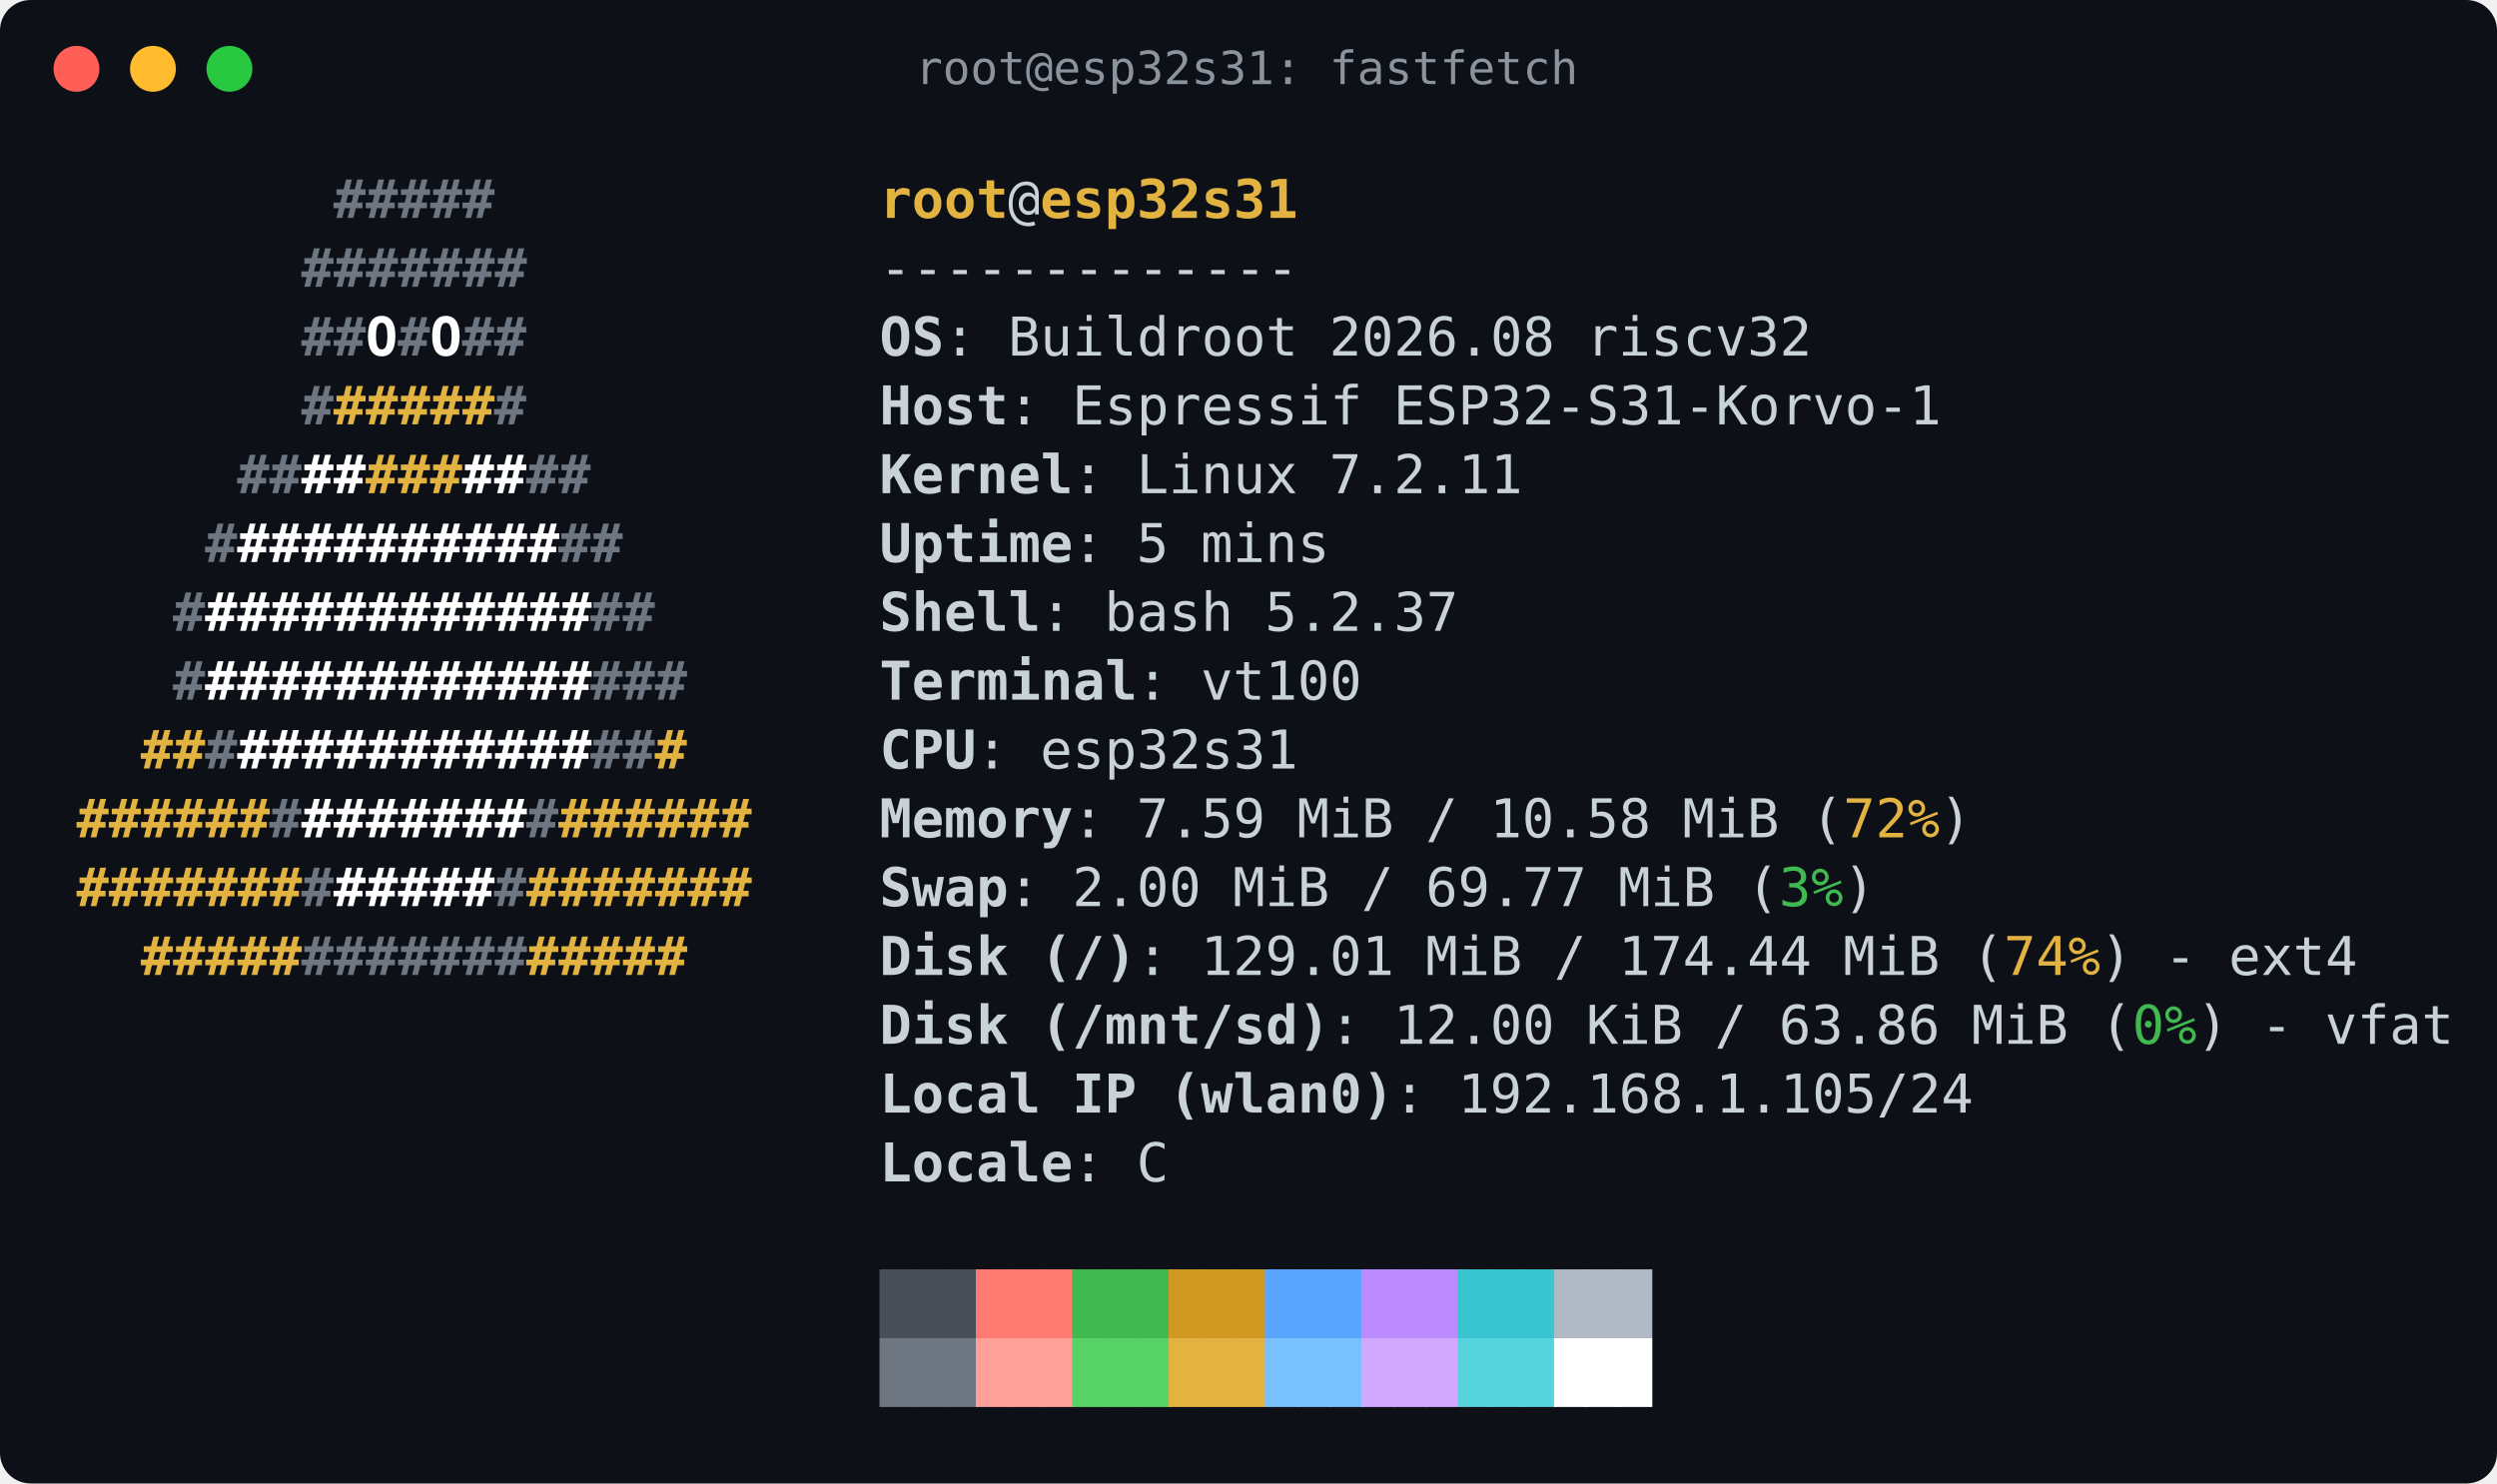
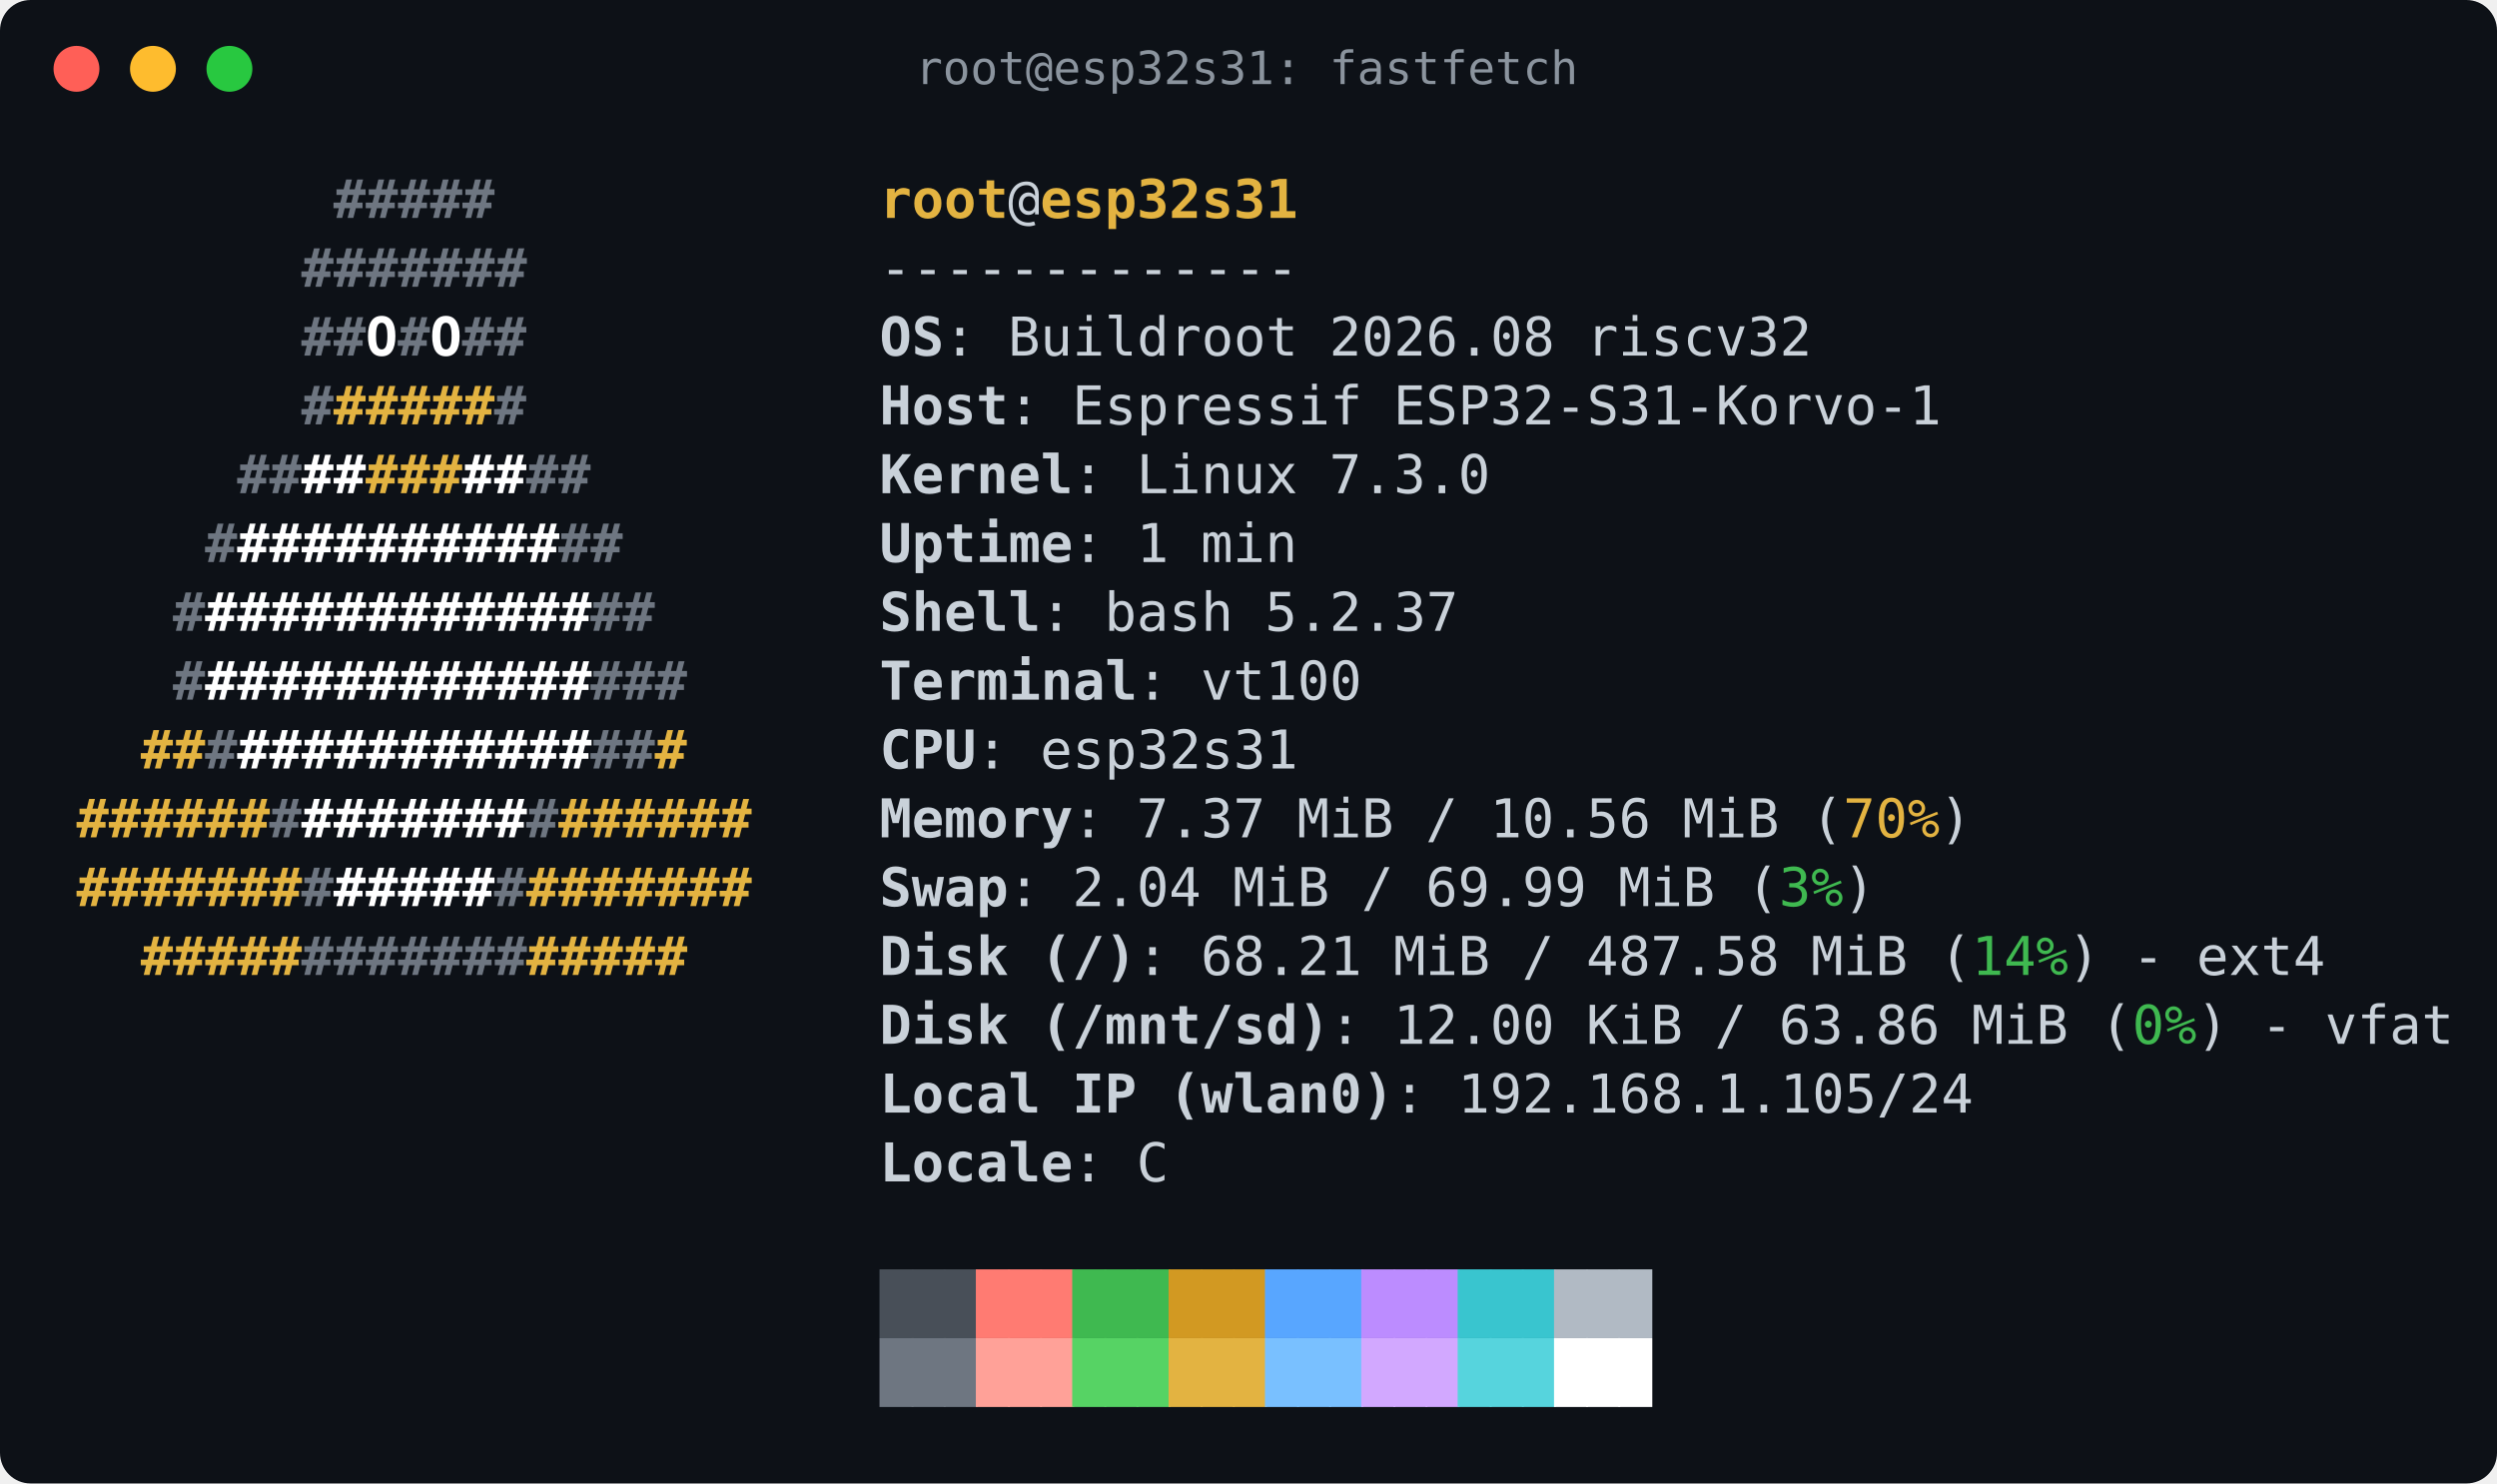
<svg xmlns="http://www.w3.org/2000/svg" width="653" height="388" viewBox="0 0 653 388">
  <rect width="100%" height="100%" rx="8" fill="#0d1117" />
  <circle cx="20" cy="18" r="6" fill="#ff5f57" />
  <circle cx="40" cy="18" r="6" fill="#febc2e" />
  <circle cx="60" cy="18" r="6" fill="#28c840" />
  <text x="326" y="22" fill="#8b949e" font-family="Menlo, Consolas, 'DejaVu Sans Mono', monospace" font-size="12" text-anchor="middle">root@esp32s31: fastfetch</text>
  <g font-family="Menlo, Consolas, 'DejaVu Sans Mono', monospace" font-size="14" xml:space="preserve">
    <rect x="230.0" y="332" width="8.9" height="18" fill="#484f58" />
    <rect x="238.4" y="332" width="8.9" height="18" fill="#484f58" />
    <rect x="246.8" y="332" width="8.9" height="18" fill="#484f58" />
    <rect x="255.2" y="332" width="8.9" height="18" fill="#ff7b72" />
    <rect x="263.6" y="332" width="8.9" height="18" fill="#ff7b72" />
    <rect x="272.0" y="332" width="8.9" height="18" fill="#ff7b72" />
    <rect x="280.4" y="332" width="8.9" height="18" fill="#3fb950" />
    <rect x="288.8" y="332" width="8.9" height="18" fill="#3fb950" />
    <rect x="297.2" y="332" width="8.9" height="18" fill="#3fb950" />
    <rect x="305.6" y="332" width="8.9" height="18" fill="#d29922" />
    <rect x="314.0" y="332" width="8.9" height="18" fill="#d29922" />
    <rect x="322.4" y="332" width="8.9" height="18" fill="#d29922" />
    <rect x="330.8" y="332" width="8.9" height="18" fill="#58a6ff" />
    <rect x="339.2" y="332" width="8.9" height="18" fill="#58a6ff" />
    <rect x="347.6" y="332" width="8.9" height="18" fill="#58a6ff" />
    <rect x="356.0" y="332" width="8.9" height="18" fill="#bc8cff" />
    <rect x="364.4" y="332" width="8.9" height="18" fill="#bc8cff" />
    <rect x="372.8" y="332" width="8.9" height="18" fill="#bc8cff" />
    <rect x="381.2" y="332" width="8.9" height="18" fill="#39c5cf" />
    <rect x="389.6" y="332" width="8.9" height="18" fill="#39c5cf" />
    <rect x="398.0" y="332" width="8.9" height="18" fill="#39c5cf" />
    <rect x="406.4" y="332" width="8.9" height="18" fill="#b1bac4" />
    <rect x="414.8" y="332" width="8.9" height="18" fill="#b1bac4" />
    <rect x="423.2" y="332" width="8.9" height="18" fill="#b1bac4" />
    <rect x="230.0" y="350" width="8.9" height="18" fill="#6e7681" />
    <rect x="238.4" y="350" width="8.9" height="18" fill="#6e7681" />
    <rect x="246.8" y="350" width="8.9" height="18" fill="#6e7681" />
    <rect x="255.2" y="350" width="8.9" height="18" fill="#ffa198" />
    <rect x="263.6" y="350" width="8.9" height="18" fill="#ffa198" />
    <rect x="272.0" y="350" width="8.9" height="18" fill="#ffa198" />
    <rect x="280.4" y="350" width="8.9" height="18" fill="#56d364" />
    <rect x="288.8" y="350" width="8.9" height="18" fill="#56d364" />
    <rect x="297.2" y="350" width="8.9" height="18" fill="#56d364" />
    <rect x="305.6" y="350" width="8.9" height="18" fill="#e3b341" />
    <rect x="314.0" y="350" width="8.9" height="18" fill="#e3b341" />
    <rect x="322.4" y="350" width="8.9" height="18" fill="#e3b341" />
    <rect x="330.8" y="350" width="8.9" height="18" fill="#79c0ff" />
    <rect x="339.2" y="350" width="8.9" height="18" fill="#79c0ff" />
    <rect x="347.6" y="350" width="8.9" height="18" fill="#79c0ff" />
    <rect x="356.0" y="350" width="8.9" height="18" fill="#d2a8ff" />
    <rect x="364.4" y="350" width="8.9" height="18" fill="#d2a8ff" />
    <rect x="372.8" y="350" width="8.9" height="18" fill="#d2a8ff" />
    <rect x="381.2" y="350" width="8.9" height="18" fill="#56d4dd" />
    <rect x="389.6" y="350" width="8.9" height="18" fill="#56d4dd" />
    <rect x="398.0" y="350" width="8.9" height="18" fill="#56d4dd" />
    <rect x="406.4" y="350" width="8.9" height="18" fill="#ffffff" />
    <rect x="414.8" y="350" width="8.9" height="18" fill="#ffffff" />
    <rect x="423.2" y="350" width="8.9" height="18" fill="#ffffff" />
    <text y="57">
      <tspan x="87.2" fill="#6e7681" font-weight="bold">#####</tspan>
      <tspan x="230.0" fill="#e3b341" font-weight="bold">root</tspan>
      <tspan x="263.6" fill="#c9d1d9">@</tspan>
      <tspan x="272.0" fill="#e3b341" font-weight="bold">esp32s31</tspan>
    </text>
    <text y="75">
      <tspan x="78.8" fill="#6e7681" font-weight="bold">#######</tspan>
      <tspan x="230.0" fill="#c9d1d9">-------------</tspan>
    </text>
    <text y="93">
      <tspan x="78.8" fill="#6e7681" font-weight="bold">##</tspan>
      <tspan x="95.6" fill="#ffffff" font-weight="bold">O</tspan>
      <tspan x="104.0" fill="#6e7681" font-weight="bold">#</tspan>
      <tspan x="112.4" fill="#ffffff" font-weight="bold">O</tspan>
      <tspan x="120.8" fill="#6e7681" font-weight="bold">##</tspan>
      <tspan x="230.0" fill="#c9d1d9" font-weight="bold">OS</tspan>
      <tspan x="246.8" fill="#c9d1d9">:</tspan>
      <tspan x="263.6" fill="#c9d1d9">Buildroot</tspan>
      <tspan x="347.6" fill="#c9d1d9">2026.08</tspan>
      <tspan x="414.8" fill="#c9d1d9">riscv32</tspan>
    </text>
    <text y="111">
      <tspan x="78.8" fill="#6e7681" font-weight="bold">#</tspan>
      <tspan x="87.2" fill="#e3b341" font-weight="bold">#####</tspan>
      <tspan x="129.2" fill="#6e7681" font-weight="bold">#</tspan>
      <tspan x="230.0" fill="#c9d1d9" font-weight="bold">Host</tspan>
      <tspan x="263.6" fill="#c9d1d9">:</tspan>
      <tspan x="280.4" fill="#c9d1d9">Espressif</tspan>
      <tspan x="364.4" fill="#c9d1d9">ESP32-S31-Korvo-1</tspan>
    </text>
    <text y="129">
      <tspan x="62.0" fill="#6e7681" font-weight="bold">##</tspan>
      <tspan x="78.8" fill="#ffffff" font-weight="bold">##</tspan>
      <tspan x="95.6" fill="#e3b341" font-weight="bold">###</tspan>
      <tspan x="120.8" fill="#ffffff" font-weight="bold">##</tspan>
      <tspan x="137.6" fill="#6e7681" font-weight="bold">##</tspan>
      <tspan x="230.0" fill="#c9d1d9" font-weight="bold">Kernel</tspan>
      <tspan x="280.4" fill="#c9d1d9">:</tspan>
      <tspan x="297.2" fill="#c9d1d9">Linux</tspan>
-       <tspan x="347.6" fill="#c9d1d9">7.2.11</tspan>
+       <tspan x="347.6" fill="#c9d1d9">7.3.0</tspan>
    </text>
    <text y="147">
      <tspan x="53.6" fill="#6e7681" font-weight="bold">#</tspan>
      <tspan x="62.0" fill="#ffffff" font-weight="bold">##########</tspan>
      <tspan x="146.0" fill="#6e7681" font-weight="bold">##</tspan>
      <tspan x="230.0" fill="#c9d1d9" font-weight="bold">Uptime</tspan>
      <tspan x="280.4" fill="#c9d1d9">:</tspan>
-       <tspan x="297.2" fill="#c9d1d9">5</tspan>
-       <tspan x="314.0" fill="#c9d1d9">mins</tspan>
+       <tspan x="297.2" fill="#c9d1d9">1</tspan>
+       <tspan x="314.0" fill="#c9d1d9">min</tspan>
    </text>
    <text y="165">
      <tspan x="45.2" fill="#6e7681" font-weight="bold">#</tspan>
      <tspan x="53.6" fill="#ffffff" font-weight="bold">############</tspan>
      <tspan x="154.4" fill="#6e7681" font-weight="bold">##</tspan>
      <tspan x="230.0" fill="#c9d1d9" font-weight="bold">Shell</tspan>
      <tspan x="272.0" fill="#c9d1d9">:</tspan>
      <tspan x="288.8" fill="#c9d1d9">bash</tspan>
      <tspan x="330.8" fill="#c9d1d9">5.2.37</tspan>
    </text>
    <text y="183">
      <tspan x="45.2" fill="#6e7681" font-weight="bold">#</tspan>
      <tspan x="53.6" fill="#ffffff" font-weight="bold">############</tspan>
      <tspan x="154.4" fill="#6e7681" font-weight="bold">###</tspan>
      <tspan x="230.0" fill="#c9d1d9" font-weight="bold">Terminal</tspan>
      <tspan x="297.2" fill="#c9d1d9">:</tspan>
      <tspan x="314.0" fill="#c9d1d9">vt100</tspan>
    </text>
    <text y="201">
      <tspan x="36.8" fill="#e3b341" font-weight="bold">##</tspan>
      <tspan x="53.6" fill="#6e7681" font-weight="bold">#</tspan>
      <tspan x="62.0" fill="#ffffff" font-weight="bold">###########</tspan>
      <tspan x="154.4" fill="#6e7681" font-weight="bold">##</tspan>
      <tspan x="171.2" fill="#e3b341" font-weight="bold">#</tspan>
      <tspan x="230.0" fill="#c9d1d9" font-weight="bold">CPU</tspan>
      <tspan x="255.2" fill="#c9d1d9">:</tspan>
      <tspan x="272.0" fill="#c9d1d9">esp32s31</tspan>
    </text>
    <text y="219">
      <tspan x="20.0" fill="#e3b341" font-weight="bold">######</tspan>
      <tspan x="70.4" fill="#6e7681" font-weight="bold">#</tspan>
      <tspan x="78.8" fill="#ffffff" font-weight="bold">#######</tspan>
      <tspan x="137.6" fill="#6e7681" font-weight="bold">#</tspan>
      <tspan x="146.0" fill="#e3b341" font-weight="bold">######</tspan>
      <tspan x="230.0" fill="#c9d1d9" font-weight="bold">Memory</tspan>
      <tspan x="280.4" fill="#c9d1d9">:</tspan>
-       <tspan x="297.2" fill="#c9d1d9">7.59</tspan>
+       <tspan x="297.2" fill="#c9d1d9">7.37</tspan>
      <tspan x="339.2" fill="#c9d1d9">MiB</tspan>
      <tspan x="372.8" fill="#c9d1d9">/</tspan>
-       <tspan x="389.6" fill="#c9d1d9">10.58</tspan>
+       <tspan x="389.6" fill="#c9d1d9">10.56</tspan>
      <tspan x="440.0" fill="#c9d1d9">MiB</tspan>
      <tspan x="473.6" fill="#c9d1d9">(</tspan>
-       <tspan x="482.0" fill="#e3b341">72%</tspan>
+       <tspan x="482.0" fill="#e3b341">70%</tspan>
      <tspan x="507.2" fill="#c9d1d9">)</tspan>
    </text>
    <text y="237">
      <tspan x="20.0" fill="#e3b341" font-weight="bold">#######</tspan>
      <tspan x="78.8" fill="#6e7681" font-weight="bold">#</tspan>
      <tspan x="87.2" fill="#ffffff" font-weight="bold">#####</tspan>
      <tspan x="129.2" fill="#6e7681" font-weight="bold">#</tspan>
      <tspan x="137.6" fill="#e3b341" font-weight="bold">#######</tspan>
      <tspan x="230.0" fill="#c9d1d9" font-weight="bold">Swap</tspan>
      <tspan x="263.6" fill="#c9d1d9">:</tspan>
-       <tspan x="280.4" fill="#c9d1d9">2.00</tspan>
+       <tspan x="280.4" fill="#c9d1d9">2.04</tspan>
      <tspan x="322.4" fill="#c9d1d9">MiB</tspan>
      <tspan x="356.0" fill="#c9d1d9">/</tspan>
-       <tspan x="372.8" fill="#c9d1d9">69.77</tspan>
+       <tspan x="372.8" fill="#c9d1d9">69.99</tspan>
      <tspan x="423.2" fill="#c9d1d9">MiB</tspan>
      <tspan x="456.8" fill="#c9d1d9">(</tspan>
      <tspan x="465.2" fill="#3fb950">3%</tspan>
      <tspan x="482.0" fill="#c9d1d9">)</tspan>
    </text>
    <text y="255">
      <tspan x="36.8" fill="#e3b341" font-weight="bold">#####</tspan>
      <tspan x="78.8" fill="#6e7681" font-weight="bold">#######</tspan>
      <tspan x="137.6" fill="#e3b341" font-weight="bold">#####</tspan>
      <tspan x="230.0" fill="#c9d1d9" font-weight="bold">Disk</tspan>
      <tspan x="272.0" fill="#c9d1d9" font-weight="bold">(/)</tspan>
      <tspan x="297.2" fill="#c9d1d9">:</tspan>
-       <tspan x="314.0" fill="#c9d1d9">129.01</tspan>
-       <tspan x="372.8" fill="#c9d1d9">MiB</tspan>
-       <tspan x="406.4" fill="#c9d1d9">/</tspan>
-       <tspan x="423.2" fill="#c9d1d9">174.44</tspan>
-       <tspan x="482.0" fill="#c9d1d9">MiB</tspan>
-       <tspan x="515.6" fill="#c9d1d9">(</tspan>
-       <tspan x="524.0" fill="#e3b341">74%</tspan>
-       <tspan x="549.2" fill="#c9d1d9">)</tspan>
-       <tspan x="566.0" fill="#c9d1d9">-</tspan>
-       <tspan x="582.8" fill="#c9d1d9">ext4</tspan>
+       <tspan x="314.0" fill="#c9d1d9">68.21</tspan>
+       <tspan x="364.4" fill="#c9d1d9">MiB</tspan>
+       <tspan x="398.0" fill="#c9d1d9">/</tspan>
+       <tspan x="414.8" fill="#c9d1d9">487.58</tspan>
+       <tspan x="473.6" fill="#c9d1d9">MiB</tspan>
+       <tspan x="507.2" fill="#c9d1d9">(</tspan>
+       <tspan x="515.6" fill="#3fb950">14%</tspan>
+       <tspan x="540.8" fill="#c9d1d9">)</tspan>
+       <tspan x="557.6" fill="#c9d1d9">-</tspan>
+       <tspan x="574.4" fill="#c9d1d9">ext4</tspan>
    </text>
    <text y="273">
      <tspan x="230.0" fill="#c9d1d9" font-weight="bold">Disk</tspan>
      <tspan x="272.0" fill="#c9d1d9" font-weight="bold">(/mnt/sd)</tspan>
      <tspan x="347.6" fill="#c9d1d9">:</tspan>
      <tspan x="364.4" fill="#c9d1d9">12.00</tspan>
      <tspan x="414.8" fill="#c9d1d9">KiB</tspan>
      <tspan x="448.4" fill="#c9d1d9">/</tspan>
      <tspan x="465.2" fill="#c9d1d9">63.86</tspan>
      <tspan x="515.6" fill="#c9d1d9">MiB</tspan>
      <tspan x="549.2" fill="#c9d1d9">(</tspan>
      <tspan x="557.6" fill="#3fb950">0%</tspan>
      <tspan x="574.4" fill="#c9d1d9">)</tspan>
      <tspan x="591.2" fill="#c9d1d9">-</tspan>
      <tspan x="608.0" fill="#c9d1d9">vfat</tspan>
    </text>
    <text y="291">
      <tspan x="230.0" fill="#c9d1d9" font-weight="bold">Local</tspan>
      <tspan x="280.4" fill="#c9d1d9" font-weight="bold">IP</tspan>
      <tspan x="305.6" fill="#c9d1d9" font-weight="bold">(wlan0)</tspan>
      <tspan x="364.4" fill="#c9d1d9">:</tspan>
      <tspan x="381.2" fill="#c9d1d9">192.168.1.105/24</tspan>
    </text>
    <text y="309">
      <tspan x="230.0" fill="#c9d1d9" font-weight="bold">Locale</tspan>
      <tspan x="280.4" fill="#c9d1d9">:</tspan>
      <tspan x="297.2" fill="#c9d1d9">C</tspan>
    </text>
  </g>
</svg>
